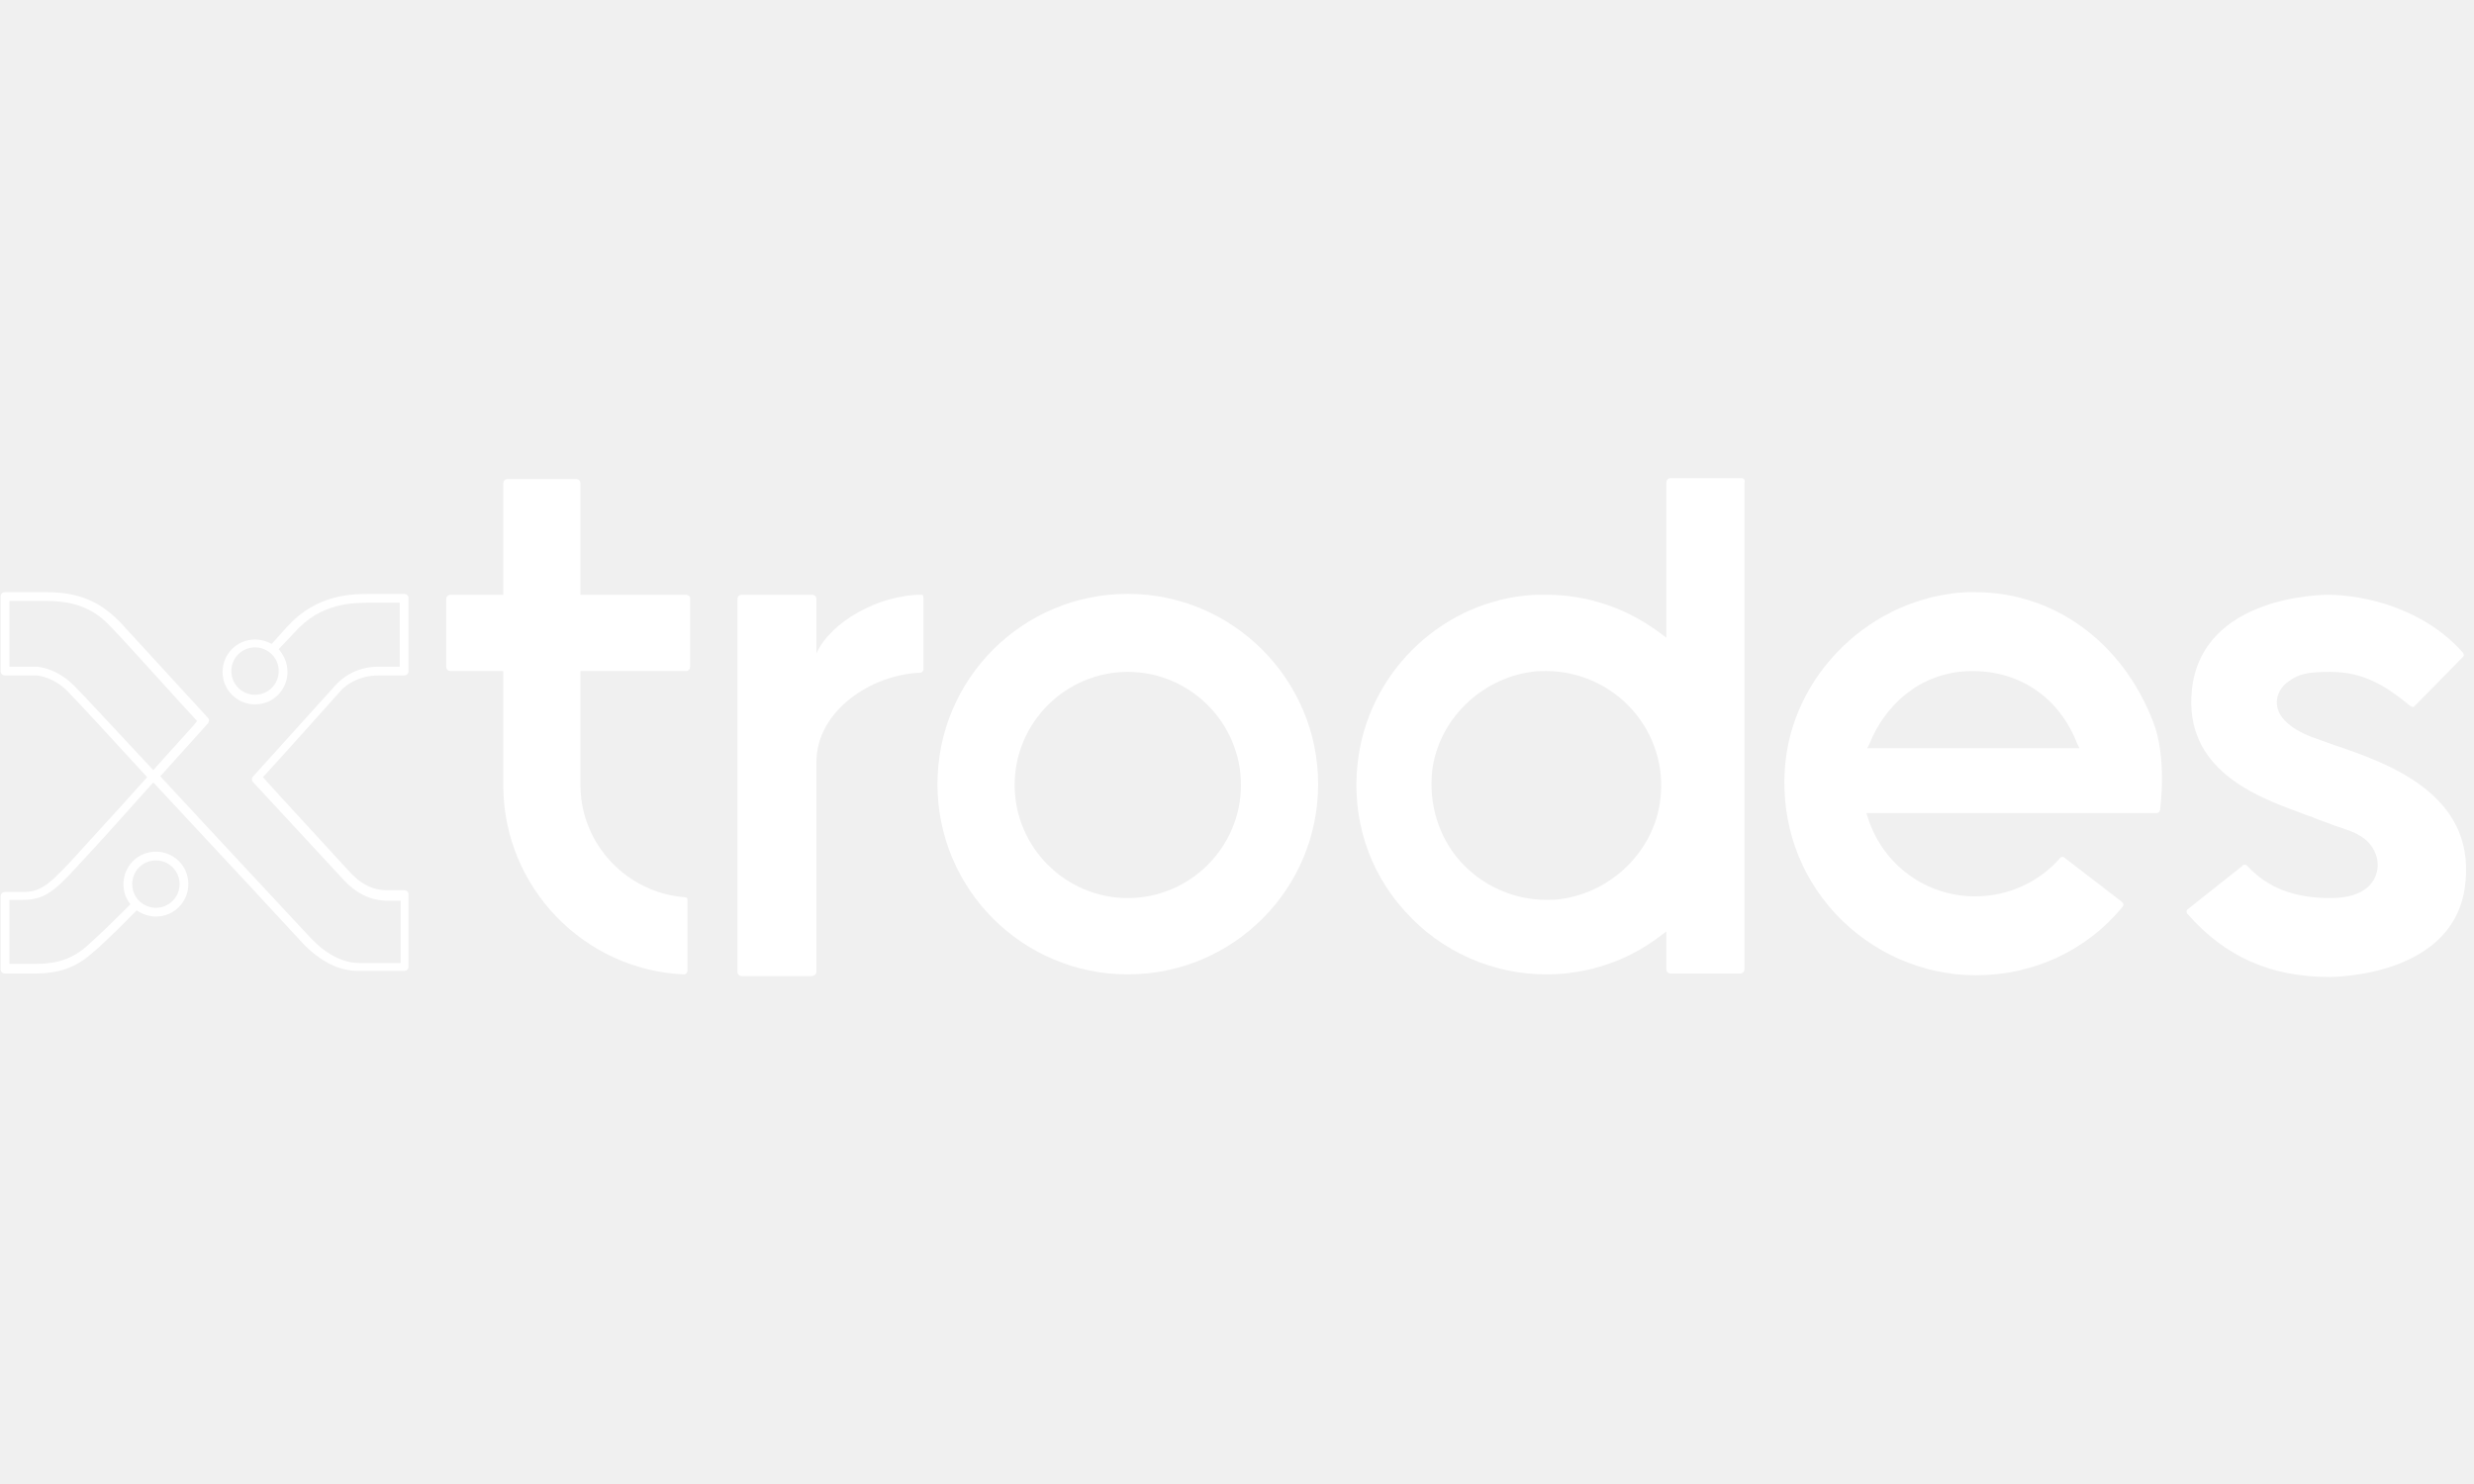
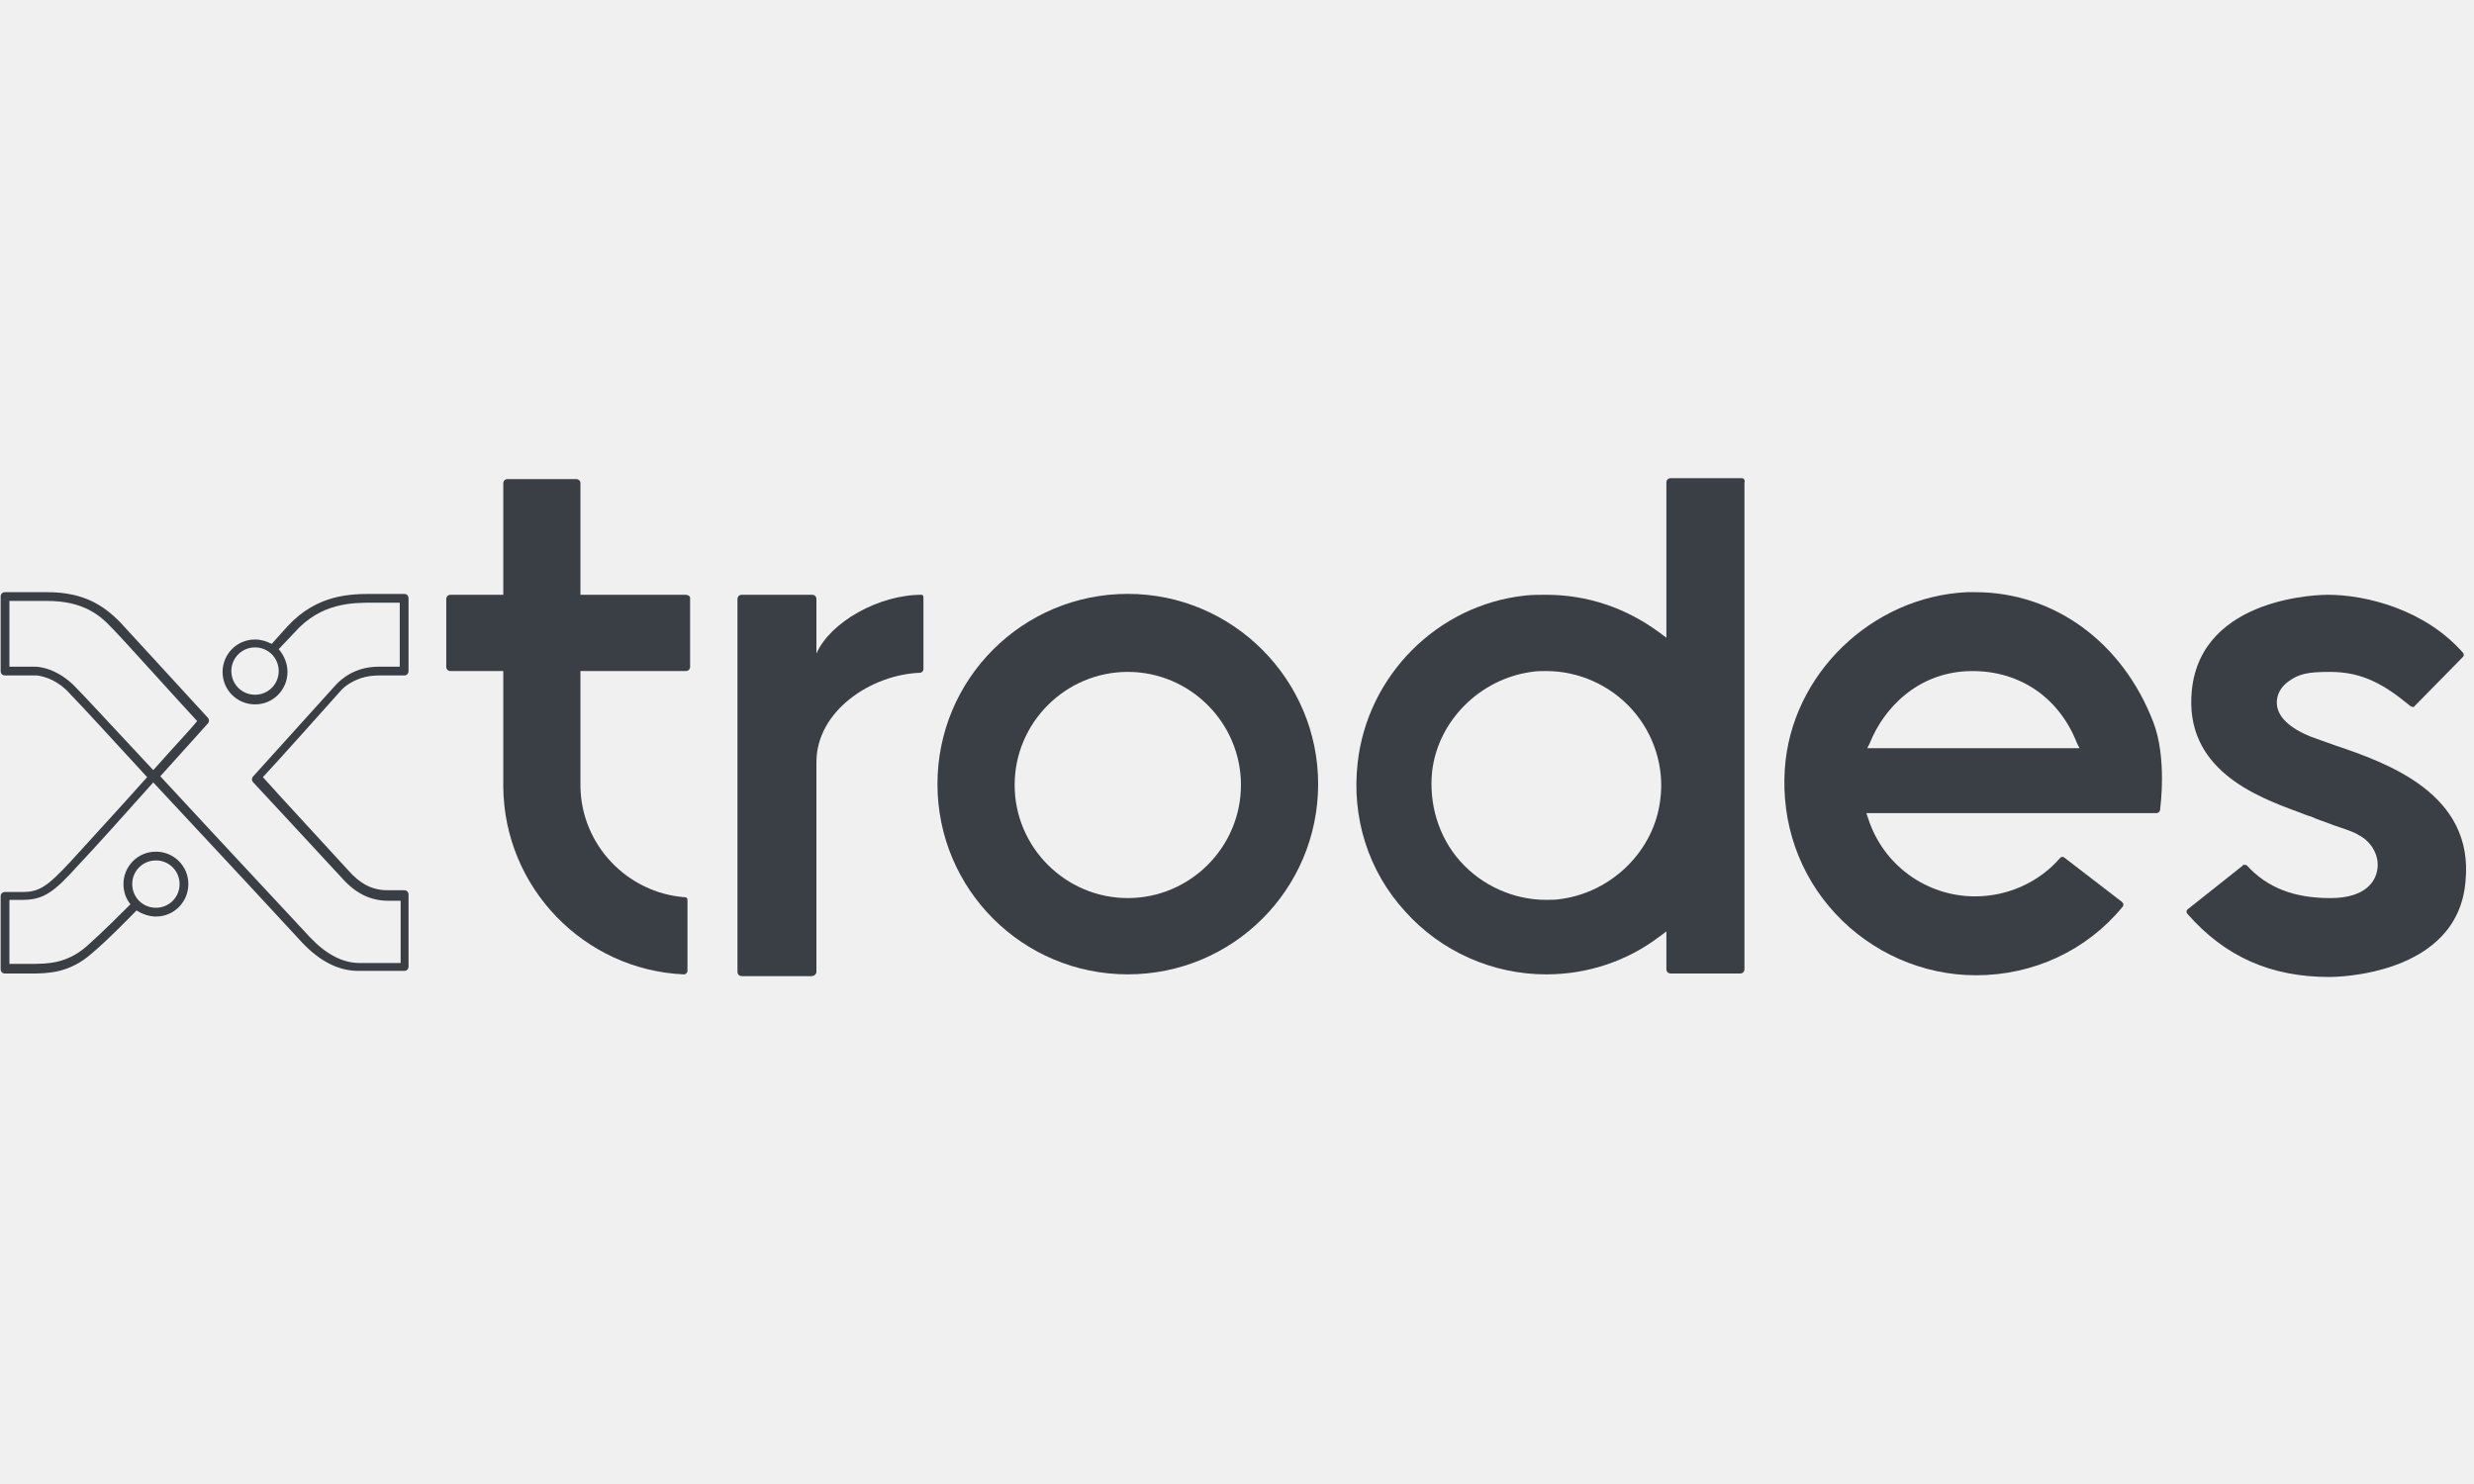
<svg xmlns="http://www.w3.org/2000/svg" width="600" height="360" viewBox="0 0 600 360" fill="none">
  <g clip-path="url(#clip0_284_29)">
-     <path d="M37.173 186.824C28.025 177.041 20.367 168.747 18.665 167.046C13.985 161.942 9.092 161.729 8.667 161.729H2.285V145.779H11.432C20.154 145.779 24.196 149.182 27.174 152.372C29.727 154.924 44.406 171.299 47.809 174.914C46.32 176.828 42.066 181.295 37.173 186.824ZM37.811 208.729C41.002 208.729 43.555 211.281 43.555 214.471C43.555 217.661 41.002 220.213 37.811 220.213C34.62 220.213 32.067 217.661 32.067 214.471C32.067 211.281 34.62 208.729 37.811 208.729ZM61.849 168.534C58.659 168.534 56.106 165.983 56.106 162.792C56.106 159.602 58.659 157.05 61.849 157.05C65.04 157.05 67.593 159.602 67.593 162.792C67.593 165.983 65.04 168.534 61.849 168.534ZM91.845 163.856H98.014C98.652 163.856 99.078 163.431 99.078 162.792V145.141C99.078 144.503 98.652 144.078 98.014 144.078H90.356C85.25 144.078 76.953 144.078 69.721 151.946L65.892 156.2C64.615 155.562 63.339 155.136 61.849 155.136C57.382 155.136 53.978 158.752 53.978 163.005C53.978 167.471 57.595 170.874 61.849 170.874C66.317 170.874 69.721 167.259 69.721 163.005C69.721 160.878 68.87 158.964 67.593 157.476L71.423 153.435C77.804 146.204 85.463 146.204 90.356 146.204H96.95V161.729H91.845C86.101 161.729 82.697 164.706 81.208 166.408C79.506 168.322 61.637 188.1 61.424 188.313C60.999 188.738 60.999 189.376 61.424 189.802C61.424 189.802 78.23 207.878 82.91 212.982C86.314 216.81 89.93 218.512 94.185 218.512H97.163V233.611H87.164C83.123 233.611 79.081 231.484 75.252 227.444C73.124 225.104 54.191 204.901 38.875 188.313C45.044 181.507 50.149 175.765 50.362 175.553C50.788 175.127 50.788 174.489 50.362 174.064C50.149 173.851 31.855 153.86 29.089 150.883C25.26 147.055 20.58 143.652 11.432 143.652H1.221C0.583 143.652 0.158 144.078 0.158 144.716V162.792C0.158 163.431 0.583 163.856 1.221 163.856H8.88C8.88 163.856 13.347 164.068 17.176 168.534C18.878 170.236 26.536 178.53 35.684 188.525C28.876 196.182 21.005 204.688 17.176 208.942C11.432 215.109 9.518 216.385 5.476 216.385H1.221C0.583 216.385 0.158 216.81 0.158 217.448V235.1C0.158 235.738 0.583 236.163 1.221 236.163H7.178C11.432 236.163 16.751 236.163 22.282 231.272C26.323 227.869 31.216 222.765 33.131 220.851C34.407 221.702 36.109 222.34 37.811 222.34C42.278 222.34 45.682 218.725 45.682 214.471C45.682 210.005 42.066 206.602 37.811 206.602C33.344 206.602 29.94 210.218 29.94 214.471C29.94 216.385 30.578 218.086 31.642 219.362C29.727 221.276 24.834 226.168 21.005 229.57C16.112 233.824 11.432 233.824 7.39 233.824H2.285V218.299H5.476C10.581 218.299 13.134 216.385 18.878 210.005C22.707 205.964 30.365 197.457 37.173 189.802C52.489 206.177 71.21 226.38 73.337 228.72C77.592 233.186 82.059 235.525 86.952 235.525H98.014C98.652 235.525 99.078 235.1 99.078 234.462V217.023C99.078 216.385 98.652 215.96 98.014 215.96H93.972C90.356 215.96 87.377 214.471 84.399 211.068C80.357 206.602 66.742 191.928 63.764 188.525C67.168 184.91 81.208 169.173 82.91 167.259C83.974 166.195 86.952 163.856 91.845 163.856Z" fill="white" />
-     <path d="M273.516 217.862C258.412 217.862 246.074 205.527 246.074 190.428C246.074 175.328 258.412 162.993 273.516 162.993C288.62 162.993 300.959 175.328 300.959 190.428C300.959 205.527 288.62 217.862 273.516 217.862ZM273.516 144.066C247.989 144.066 227.354 164.695 227.354 190.215C227.354 215.735 247.989 236.364 273.516 236.364C299.044 236.364 319.679 215.735 319.679 190.215C319.679 164.907 299.044 144.066 273.516 144.066Z" fill="white" />
-     <path d="M402.647 194.049C401.157 206.384 390.946 216.379 378.608 218.081C377.331 218.293 376.268 218.293 374.991 218.293C367.12 218.293 359.462 214.891 354.144 208.936C348.826 202.981 346.486 194.9 347.336 187.031C348.826 174.697 359.037 164.701 371.375 163C372.651 162.787 373.715 162.787 374.991 162.787C382.863 162.787 390.521 166.19 395.839 172.144C401.157 178.099 403.71 186.181 402.647 194.049ZM422.431 116H405.2C404.561 116 404.136 116.425 404.136 117.063V154.706L402.434 153.43C394.35 147.475 384.99 144.285 374.991 144.285C373.29 144.285 371.375 144.285 369.674 144.498C348.613 146.837 331.594 163.85 329.254 185.117C327.765 198.303 331.807 211.275 340.742 221.058C349.464 230.841 362.015 236.371 374.991 236.371C384.99 236.371 394.563 233.18 402.434 227.226L404.136 225.95V235.094C404.136 235.732 404.561 236.158 405.2 236.158H422.005C422.644 236.158 423.069 235.732 423.069 235.094V117.063C423.281 116.425 422.856 116 422.431 116Z" fill="white" />
-     <path d="M223.527 144.283C213.103 144.283 201.403 150.875 198 158.531V145.346C198 144.708 197.574 144.283 196.936 144.283H179.917C179.279 144.283 178.854 144.708 178.854 145.346V235.73C178.854 236.368 179.279 236.794 179.917 236.794H196.936C197.361 236.794 198 236.368 198 235.73V184.902C198 172.355 211.402 163.635 223.102 163.21C223.527 163.21 223.953 162.785 223.953 162.359V144.921C223.953 144.495 223.74 144.283 223.527 144.283Z" fill="white" />
-     <path d="M452.85 181.507L453.489 180.231C456.679 172.15 464.976 162.792 478.378 162.792C490.078 162.792 499.438 169.385 503.693 180.231L504.333 181.507H452.85ZM479.016 143.652C478.378 143.652 477.74 143.652 477.101 143.652C453.914 144.716 434.343 163.643 432.854 186.611C432.003 199.584 436.257 212.132 445.192 221.702C453.914 231.059 466.252 236.588 479.229 236.588C493.056 236.588 506.032 230.634 514.755 220C514.966 219.788 514.966 219.575 514.966 219.362C514.966 219.15 514.755 218.937 514.543 218.725L500.715 208.091C500.502 207.878 500.289 207.878 500.289 207.878C500.076 207.878 499.864 207.878 499.651 208.091C494.546 214.046 486.887 217.448 479.016 217.448C467.103 217.448 456.679 209.792 453.063 198.521L452.637 197.245H523.054C523.477 197.245 523.901 196.82 523.901 196.182C523.901 195.969 525.605 183.847 522.202 175.127C514.755 155.774 498.162 143.652 479.016 143.652Z" fill="white" />
-     <path d="M566.45 180.862C564.111 180.011 562.2 179.373 560.496 178.735C555.177 176.608 552.413 173.844 552.202 170.866C551.985 168.314 553.477 166.4 554.965 165.337C557.516 163.423 559.856 162.997 564.963 162.997H565.175C573.045 162.997 578.365 166.187 584.324 171.079C584.536 171.291 584.96 171.504 585.171 171.504C585.383 171.504 585.383 171.504 585.383 171.504L597.297 159.382C597.509 159.169 597.509 158.957 597.509 158.957C597.509 158.744 597.509 158.531 597.297 158.319C588.151 147.898 573.898 144.283 564.54 144.283C563.264 144.283 533.904 144.495 531.565 167.463C529.649 186.603 547.094 193.196 557.516 197.024C558.58 197.45 559.644 197.875 560.496 198.088C561.771 198.726 563.899 199.364 566.027 200.214C568.578 201.065 571.134 201.916 571.982 202.554C575.385 204.255 577.301 208.083 576.449 211.486C576.025 213.4 574.109 217.866 565.175 217.866C556.24 217.866 549.857 215.314 544.966 209.997C544.755 209.785 544.543 209.785 544.326 209.785C544.114 209.785 543.903 209.785 543.903 209.997L530.501 220.63C530.289 220.843 530.289 221.056 530.289 221.056C530.289 221.269 530.289 221.481 530.501 221.694C539.647 232.115 550.709 237.006 564.963 237.006C566.239 237.006 596.022 236.794 597.938 213.825C600.066 192.558 579.005 185.115 566.45 180.862Z" fill="white" />
-     <path d="M166.302 144.289H140.774V117.28C140.774 116.642 140.349 116.217 139.71 116.217H123.117C122.479 116.217 122.054 116.642 122.054 117.28V144.289H109.29C108.651 144.289 108.226 144.714 108.226 145.352V161.728C108.226 162.366 108.651 162.791 109.29 162.791H122.054V190.863C122.266 215.32 141.625 235.311 165.876 236.375C166.302 236.375 166.727 235.949 166.727 235.524V218.297C166.727 217.872 166.515 217.66 166.089 217.66C152.049 216.596 140.987 204.899 140.774 190.863V162.791H166.302C166.94 162.791 167.365 162.366 167.365 161.728V144.927C167.365 144.714 166.94 144.289 166.302 144.289Z" fill="white" />
+     <path d="M37.173 186.824C28.025 177.041 20.367 168.747 18.665 167.046C13.985 161.942 9.092 161.729 8.667 161.729H2.285V145.779H11.432C20.154 145.779 24.196 149.182 27.174 152.372C29.727 154.924 44.406 171.299 47.809 174.914C46.32 176.828 42.066 181.295 37.173 186.824ZM37.811 208.729C41.002 208.729 43.555 211.281 43.555 214.471C43.555 217.661 41.002 220.213 37.811 220.213C34.62 220.213 32.067 217.661 32.067 214.471C32.067 211.281 34.62 208.729 37.811 208.729ZM61.849 168.534C58.659 168.534 56.106 165.983 56.106 162.792C56.106 159.602 58.659 157.05 61.849 157.05C65.04 157.05 67.593 159.602 67.593 162.792C67.593 165.983 65.04 168.534 61.849 168.534ZM91.845 163.856H98.014C98.652 163.856 99.078 163.431 99.078 162.792V145.141C99.078 144.503 98.652 144.078 98.014 144.078H90.356C85.25 144.078 76.953 144.078 69.721 151.946L65.892 156.2C64.615 155.562 63.339 155.136 61.849 155.136C57.382 155.136 53.978 158.752 53.978 163.005C53.978 167.471 57.595 170.874 61.849 170.874C66.317 170.874 69.721 167.259 69.721 163.005C69.721 160.878 68.87 158.964 67.593 157.476L71.423 153.435C77.804 146.204 85.463 146.204 90.356 146.204H96.95V161.729H91.845C86.101 161.729 82.697 164.706 81.208 166.408C79.506 168.322 61.637 188.1 61.424 188.313C60.999 188.738 60.999 189.376 61.424 189.802C61.424 189.802 78.23 207.878 82.91 212.982C86.314 216.81 89.93 218.512 94.185 218.512H97.163V233.611H87.164C83.123 233.611 79.081 231.484 75.252 227.444C73.124 225.104 54.191 204.901 38.875 188.313C45.044 181.507 50.149 175.765 50.362 175.553C50.788 175.127 50.788 174.489 50.362 174.064C50.149 173.851 31.855 153.86 29.089 150.883C25.26 147.055 20.58 143.652 11.432 143.652H1.221C0.583 143.652 0.158 144.078 0.158 144.716V162.792C0.158 163.431 0.583 163.856 1.221 163.856H8.88C8.88 163.856 13.347 164.068 17.176 168.534C18.878 170.236 26.536 178.53 35.684 188.525C28.876 196.182 21.005 204.688 17.176 208.942C11.432 215.109 9.518 216.385 5.476 216.385H1.221C0.583 216.385 0.158 216.81 0.158 217.448V235.1C0.158 235.738 0.583 236.163 1.221 236.163H7.178C11.432 236.163 16.751 236.163 22.282 231.272C26.323 227.869 31.216 222.765 33.131 220.851C34.407 221.702 36.109 222.34 37.811 222.34C42.278 222.34 45.682 218.725 45.682 214.471C45.682 210.005 42.066 206.602 37.811 206.602C33.344 206.602 29.94 210.218 29.94 214.471C29.94 216.385 30.578 218.086 31.642 219.362C29.727 221.276 24.834 226.168 21.005 229.57C16.112 233.824 11.432 233.824 7.39 233.824H2.285V218.299H5.476C10.581 218.299 13.134 216.385 18.878 210.005C22.707 205.964 30.365 197.457 37.173 189.802C52.489 206.177 71.21 226.38 73.337 228.72C77.592 233.186 82.059 235.525 86.952 235.525H98.014C98.652 235.525 99.078 235.1 99.078 234.462V217.023C99.078 216.385 98.652 215.96 98.014 215.96H93.972C90.356 215.96 87.377 214.471 84.399 211.068C80.357 206.602 66.742 191.928 63.764 188.525C67.168 184.91 81.208 169.173 82.91 167.259C83.974 166.195 86.952 163.856 91.845 163.856Z" fill="#3A3F46" />
+     <path d="M273.516 217.862C258.412 217.862 246.074 205.527 246.074 190.428C246.074 175.328 258.412 162.993 273.516 162.993C288.62 162.993 300.959 175.328 300.959 190.428C300.959 205.527 288.62 217.862 273.516 217.862ZM273.516 144.066C247.989 144.066 227.354 164.695 227.354 190.215C227.354 215.735 247.989 236.364 273.516 236.364C299.044 236.364 319.679 215.735 319.679 190.215C319.679 164.907 299.044 144.066 273.516 144.066Z" fill="#3A3F46" />
+     <path d="M402.647 194.049C401.157 206.384 390.946 216.379 378.608 218.081C377.331 218.293 376.268 218.293 374.991 218.293C367.12 218.293 359.462 214.891 354.144 208.936C348.826 202.981 346.486 194.9 347.336 187.031C348.826 174.697 359.037 164.701 371.375 163C372.651 162.787 373.715 162.787 374.991 162.787C382.863 162.787 390.521 166.19 395.839 172.144C401.157 178.099 403.71 186.181 402.647 194.049ZM422.431 116H405.2C404.561 116 404.136 116.425 404.136 117.063V154.706L402.434 153.43C394.35 147.475 384.99 144.285 374.991 144.285C373.29 144.285 371.375 144.285 369.674 144.498C348.613 146.837 331.594 163.85 329.254 185.117C327.765 198.303 331.807 211.275 340.742 221.058C349.464 230.841 362.015 236.371 374.991 236.371C384.99 236.371 394.563 233.18 402.434 227.226L404.136 225.95V235.094C404.136 235.732 404.561 236.158 405.2 236.158H422.005C422.644 236.158 423.069 235.732 423.069 235.094V117.063C423.281 116.425 422.856 116 422.431 116Z" fill="#3A3F46" />
+     <path d="M223.527 144.283C213.103 144.283 201.403 150.875 198 158.531V145.346C198 144.708 197.574 144.283 196.936 144.283H179.917C179.279 144.283 178.854 144.708 178.854 145.346V235.73C178.854 236.368 179.279 236.794 179.917 236.794H196.936C197.361 236.794 198 236.368 198 235.73V184.902C198 172.355 211.402 163.635 223.102 163.21C223.527 163.21 223.953 162.785 223.953 162.359V144.921C223.953 144.495 223.74 144.283 223.527 144.283Z" fill="#3A3F46" />
+     <path d="M452.85 181.507L453.489 180.231C456.679 172.15 464.976 162.792 478.378 162.792C490.078 162.792 499.438 169.385 503.693 180.231L504.333 181.507H452.85ZM479.016 143.652C478.378 143.652 477.74 143.652 477.101 143.652C453.914 144.716 434.343 163.643 432.854 186.611C432.003 199.584 436.257 212.132 445.192 221.702C453.914 231.059 466.252 236.588 479.229 236.588C493.056 236.588 506.032 230.634 514.755 220C514.966 219.788 514.966 219.575 514.966 219.362C514.966 219.15 514.755 218.937 514.543 218.725L500.715 208.091C500.502 207.878 500.289 207.878 500.289 207.878C500.076 207.878 499.864 207.878 499.651 208.091C494.546 214.046 486.887 217.448 479.016 217.448C467.103 217.448 456.679 209.792 453.063 198.521L452.637 197.245H523.054C523.477 197.245 523.901 196.82 523.901 196.182C523.901 195.969 525.605 183.847 522.202 175.127C514.755 155.774 498.162 143.652 479.016 143.652Z" fill="#3A3F46" />
+     <path d="M566.45 180.862C564.111 180.011 562.2 179.373 560.496 178.735C555.177 176.608 552.413 173.844 552.202 170.866C551.985 168.314 553.477 166.4 554.965 165.337C557.516 163.423 559.856 162.997 564.963 162.997H565.175C573.045 162.997 578.365 166.187 584.324 171.079C584.536 171.291 584.96 171.504 585.171 171.504C585.383 171.504 585.383 171.504 585.383 171.504L597.297 159.382C597.509 159.169 597.509 158.957 597.509 158.957C597.509 158.744 597.509 158.531 597.297 158.319C588.151 147.898 573.898 144.283 564.54 144.283C563.264 144.283 533.904 144.495 531.565 167.463C529.649 186.603 547.094 193.196 557.516 197.024C558.58 197.45 559.644 197.875 560.496 198.088C561.771 198.726 563.899 199.364 566.027 200.214C568.578 201.065 571.134 201.916 571.982 202.554C575.385 204.255 577.301 208.083 576.449 211.486C576.025 213.4 574.109 217.866 565.175 217.866C556.24 217.866 549.857 215.314 544.966 209.997C544.755 209.785 544.543 209.785 544.326 209.785C544.114 209.785 543.903 209.785 543.903 209.997L530.501 220.63C530.289 220.843 530.289 221.056 530.289 221.056C530.289 221.269 530.289 221.481 530.501 221.694C539.647 232.115 550.709 237.006 564.963 237.006C566.239 237.006 596.022 236.794 597.938 213.825C600.066 192.558 579.005 185.115 566.45 180.862Z" fill="#3A3F46" />
+     <path d="M166.302 144.289H140.774V117.28C140.774 116.642 140.349 116.217 139.71 116.217H123.117C122.479 116.217 122.054 116.642 122.054 117.28V144.289H109.29C108.651 144.289 108.226 144.714 108.226 145.352V161.728C108.226 162.366 108.651 162.791 109.29 162.791H122.054V190.863C122.266 215.32 141.625 235.311 165.876 236.375C166.302 236.375 166.727 235.949 166.727 235.524V218.297C166.727 217.872 166.515 217.66 166.089 217.66C152.049 216.596 140.987 204.899 140.774 190.863V162.791H166.302C166.94 162.791 167.365 162.366 167.365 161.728V144.927C167.365 144.714 166.94 144.289 166.302 144.289Z" fill="#3A3F46" />
  </g>
  <defs>
    <clipPath id="clip0_284_29">
-       <rect width="600" height="121.008" fill="white" transform="translate(0 116)" />
+       <rect width="600" height="121.008" fill="#3A3F46" transform="translate(0 116)" />
    </clipPath>
  </defs>
</svg>
